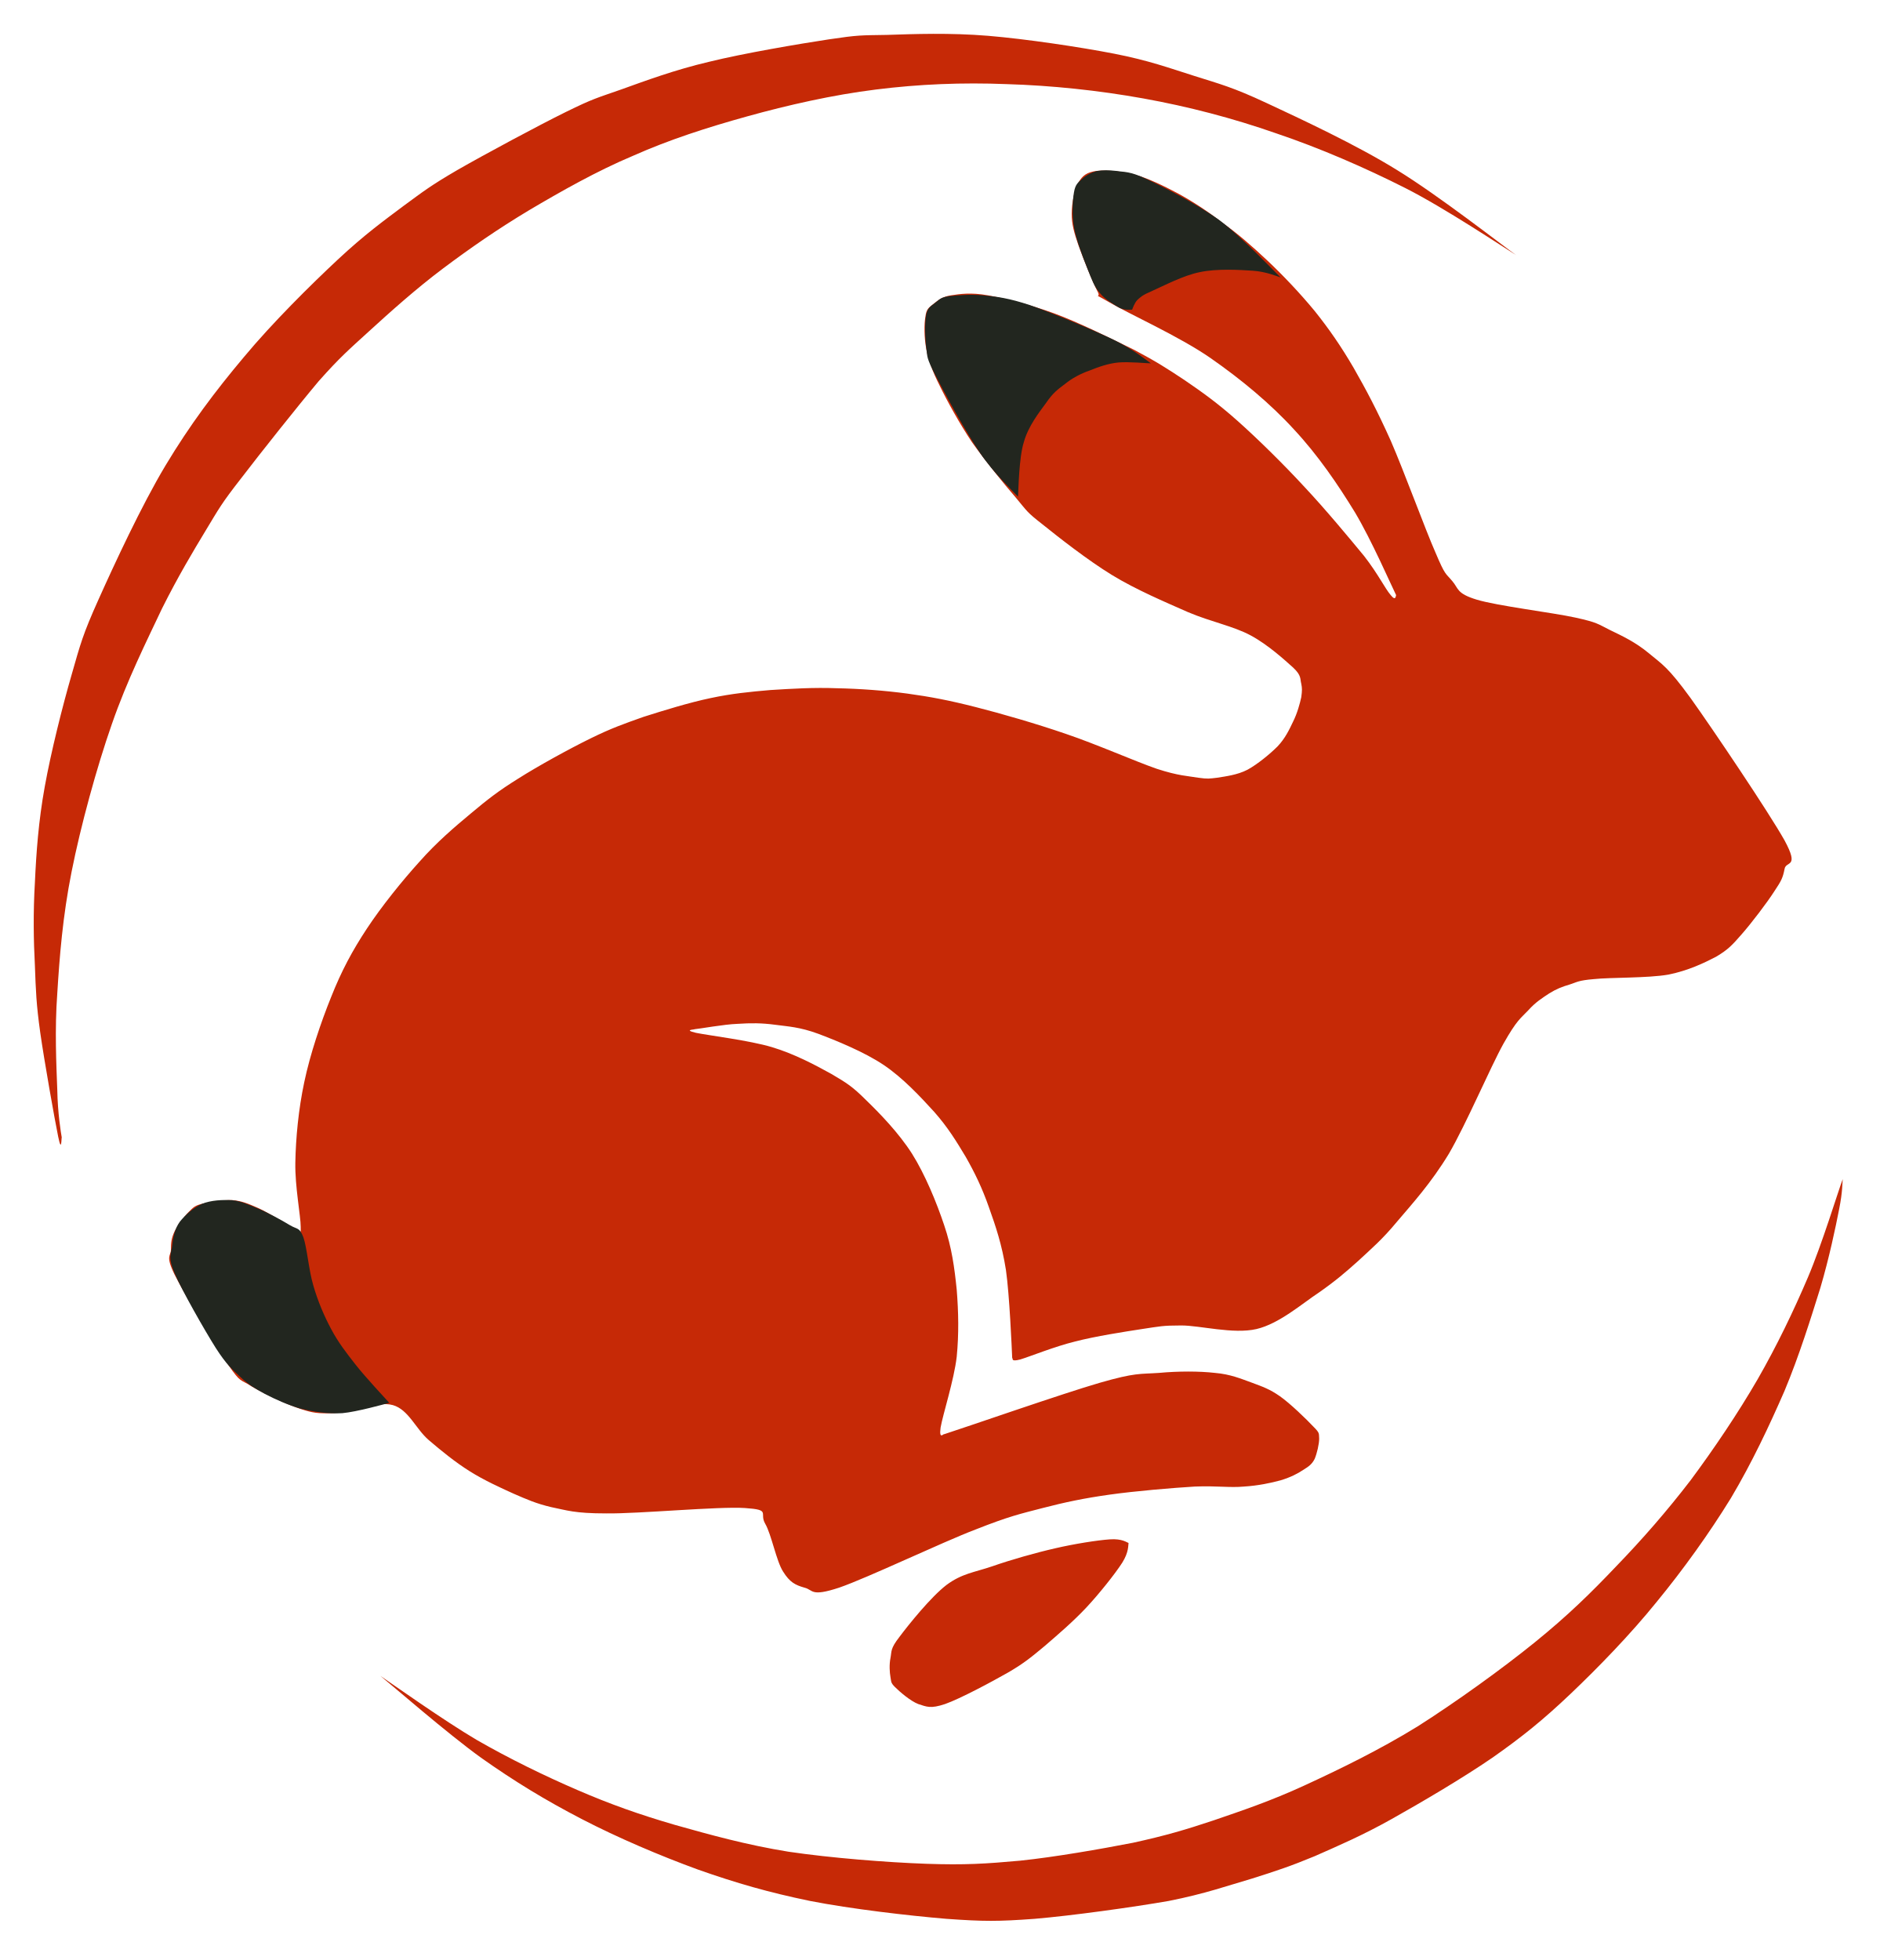
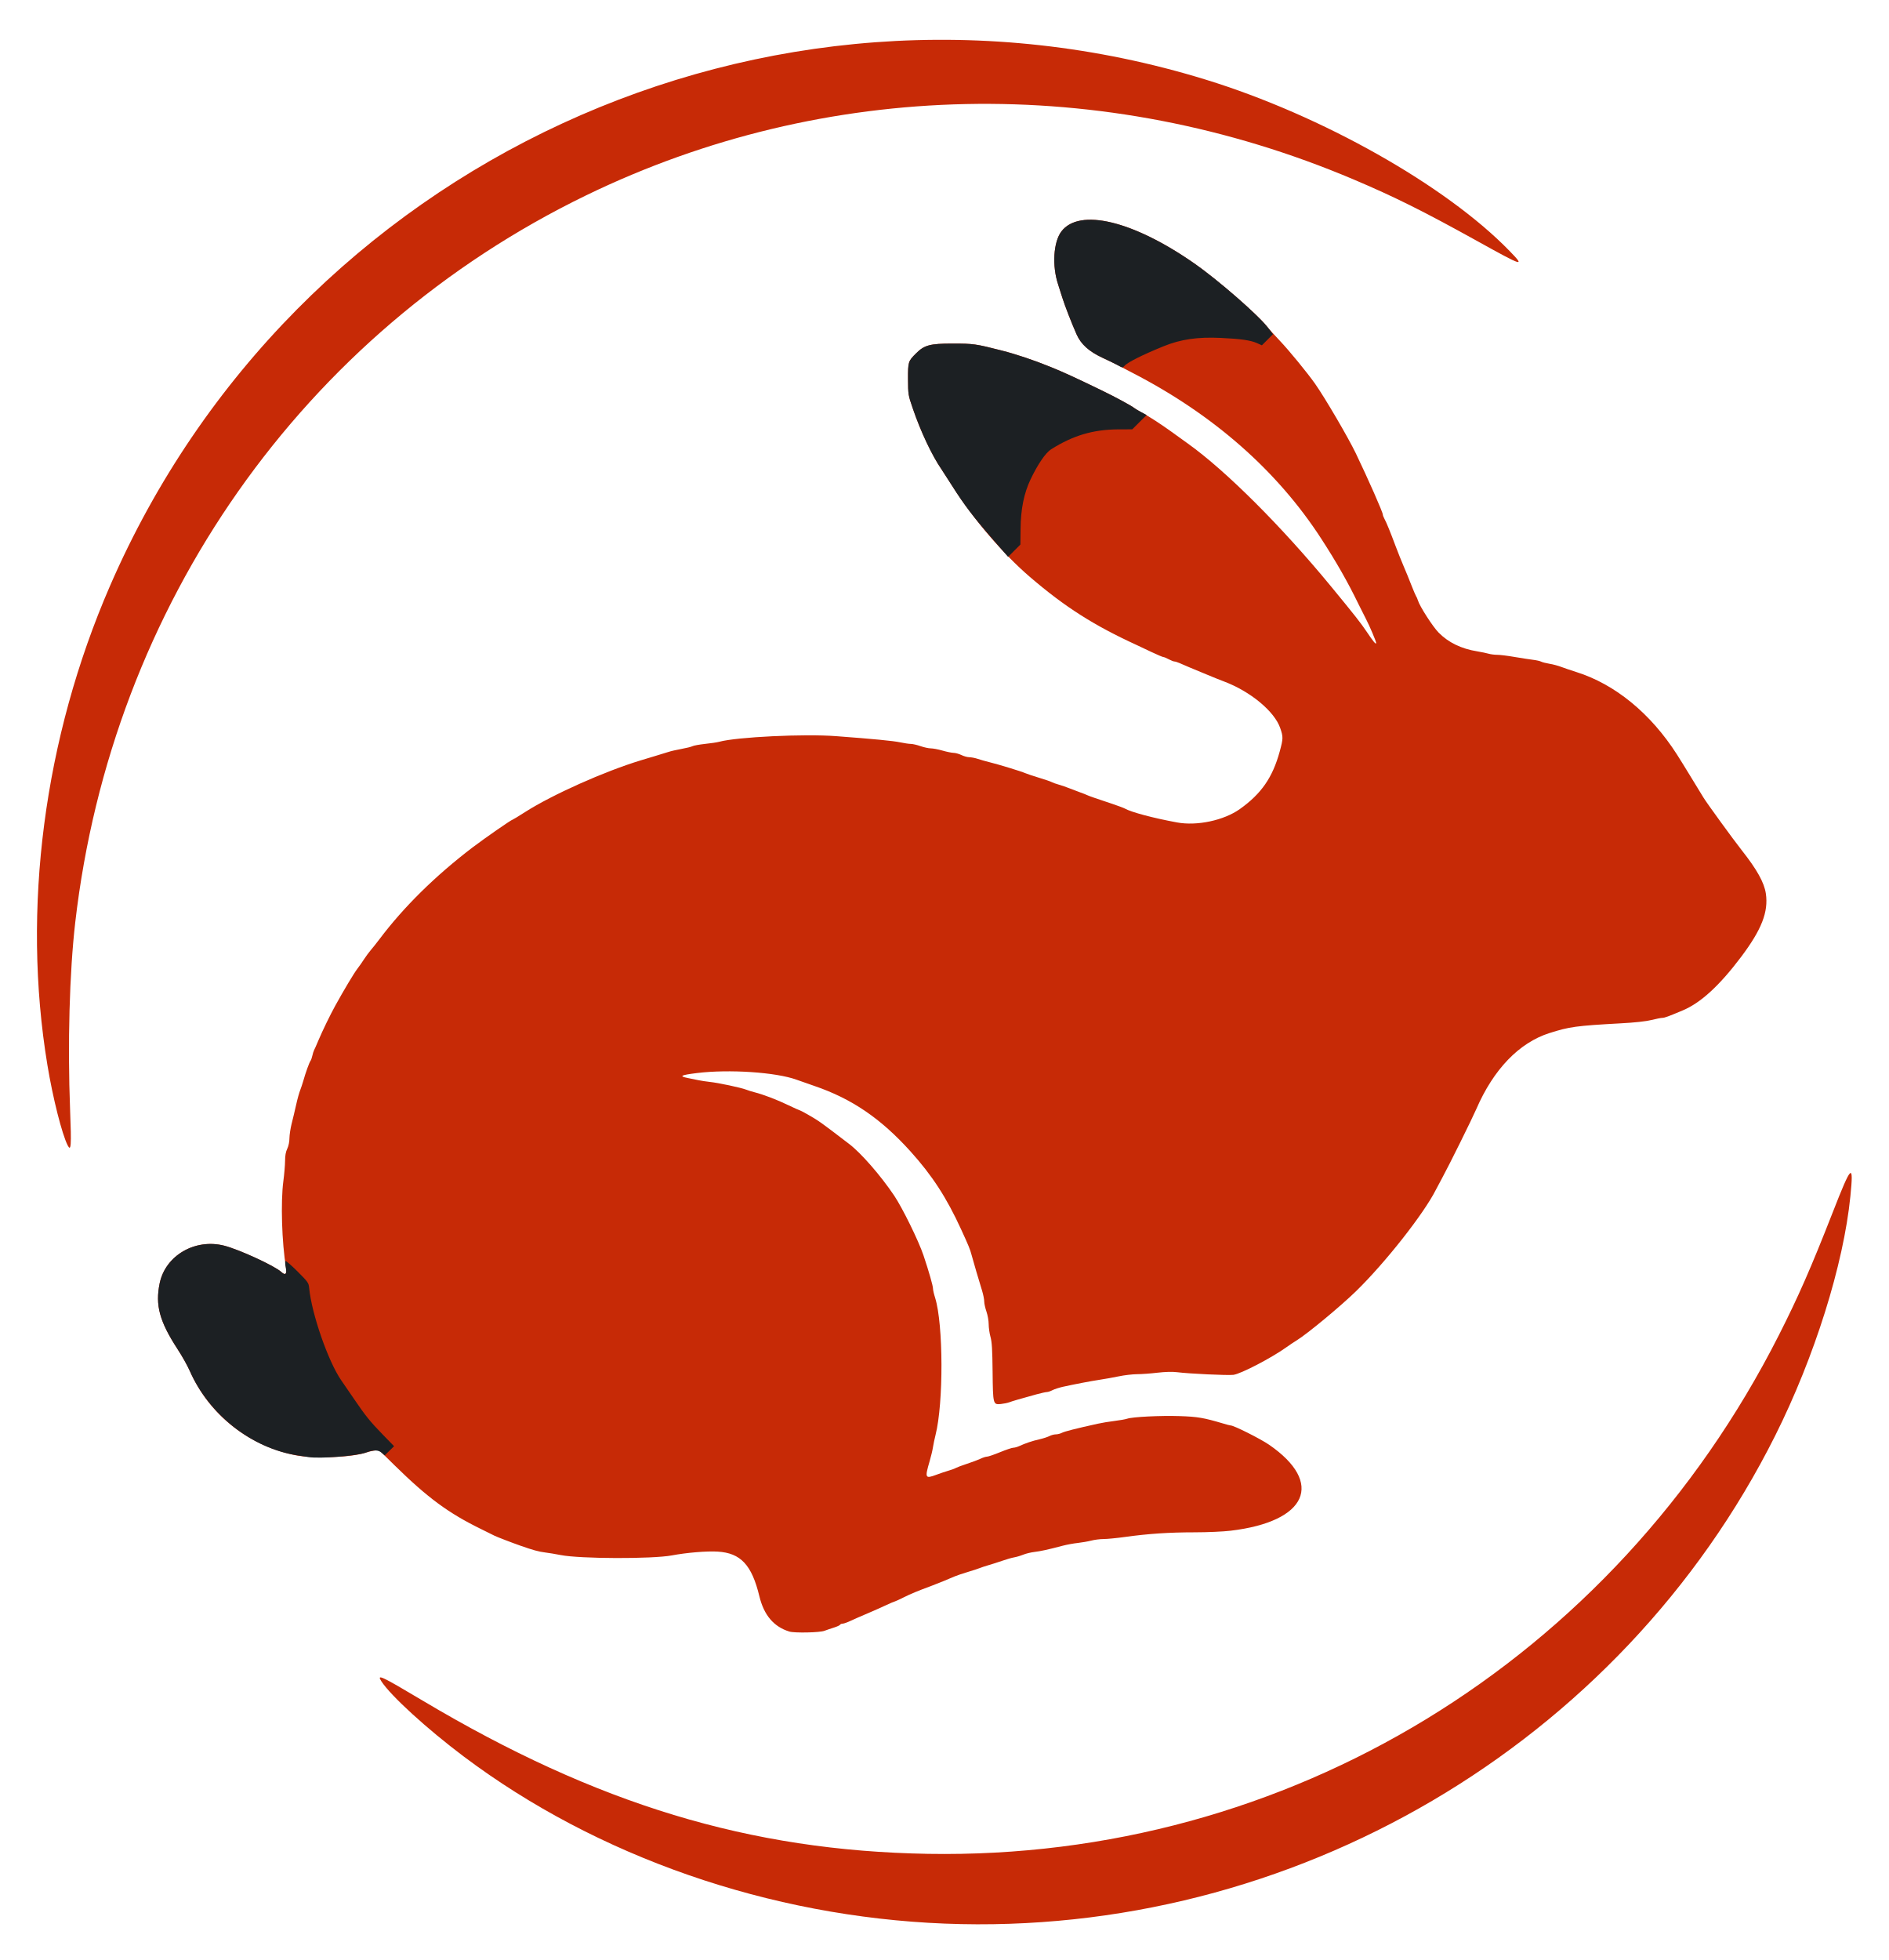
- <svg xmlns="http://www.w3.org/2000/svg" viewBox="42 185 420 438" role="img" aria-label="The Jackrabbit Project mark">
-   <path fill="#C62906" fill-rule="evenodd" d="M 440.8 372.8 C 437.2 366.4 424.8 348.0 419.8 341.0 C 414.7 334.0 413.5 333.5 410.5 331.0 C 407.5 328.5 404.5 327.1 401.8 325.8 C 399.0 324.4 399.0 324.1 394.0 323.0 C 389.0 321.9 376.6 320.4 372.0 319.0 C 367.4 317.6 368.0 316.5 366.5 314.8 C 365.0 313.0 365.0 313.7 362.8 308.5 C 360.5 303.3 355.8 290.4 352.8 283.5 C 349.7 276.6 347.3 272.1 344.5 267.2 C 341.7 262.4 339.0 258.5 335.8 254.5 C 332.5 250.5 328.7 246.5 325.2 243.2 C 321.8 240.0 318.6 237.2 315.2 234.8 C 311.9 232.2 308.5 230.0 305.2 228.2 C 302.0 226.5 298.5 224.8 295.5 224.0 C 292.5 223.2 289.1 223.0 287.0 223.2 C 284.9 223.5 283.9 224.2 283.0 225.8 C 282.1 227.3 281.5 230.4 281.5 232.8 C 281.5 235.1 282.0 236.9 283.0 239.8 C 284.0 242.6 286.1 247.9 287.2 250.0 C 288.4 252.1 285.5 250.0 289.8 252.5 C 294.0 255.0 305.6 260.2 312.5 265.0 C 319.4 269.8 325.9 275.2 331.2 281.0 C 336.6 286.8 341.0 293.3 344.8 299.5 C 348.5 305.7 352.9 315.8 354.0 318.0 C 353.9 318.0 354.0 319.5 352.8 318.0 C 351.5 316.5 350.0 313.3 346.8 309.2 C 343.5 305.2 338.2 298.8 333.5 293.8 C 328.8 288.7 323.0 283.0 318.5 279.0 C 314.0 275.0 310.6 272.6 306.8 270.0 C 302.9 267.4 300.4 265.8 295.5 263.2 C 290.6 260.8 283.0 257.0 277.5 255.0 C 272.0 253.0 266.6 251.7 262.8 251.0 C 258.9 250.3 256.5 250.7 254.5 251.0 C 252.5 251.3 251.5 252.2 250.5 253.0 C 249.5 253.8 249.0 254.1 248.8 255.8 C 248.5 257.4 248.5 260.4 249.0 263.0 C 249.5 265.6 250.3 267.8 252.0 271.2 C 253.7 274.7 256.4 279.6 259.2 283.8 C 262.1 287.9 266.4 293.2 269.0 296.2 C 271.6 299.3 271.4 299.4 275.0 302.2 C 278.6 305.1 285.1 310.2 290.5 313.5 C 295.9 316.8 302.3 319.5 307.5 321.8 C 312.7 324.0 317.6 324.9 321.5 327.0 C 325.4 329.1 329.1 332.5 331.0 334.2 C 332.9 336.0 332.5 336.7 332.8 337.8 C 333.0 338.8 333.0 339.3 332.8 340.8 C 332.5 342.2 331.9 344.4 331.0 346.2 C 330.1 348.1 329.2 350.0 327.5 351.8 C 325.8 353.5 323.0 355.8 320.8 357.0 C 318.5 358.2 315.8 358.5 314.0 358.8 C 312.2 359.0 312.0 359.1 309.8 358.8 C 307.5 358.4 305.4 358.4 300.5 356.8 C 295.6 355.1 287.0 351.3 280.2 349.0 C 273.5 346.7 265.9 344.5 260.0 343.0 C 254.1 341.5 249.9 340.7 244.8 340.0 C 239.6 339.3 234.1 338.9 229.0 338.8 C 223.9 338.6 219.0 338.9 214.2 339.2 C 209.5 339.6 205.5 340.0 200.8 341.0 C 196.0 342.0 190.2 343.8 185.8 345.2 C 181.3 346.8 178.7 347.7 174.0 350.0 C 169.3 352.3 162.2 356.2 157.8 359.0 C 153.3 361.8 150.9 363.7 147.2 366.8 C 143.6 369.8 139.6 373.2 135.8 377.5 C 131.9 381.8 127.3 387.5 124.0 392.5 C 120.7 397.5 118.3 402.0 116.0 407.8 C 113.7 413.5 111.3 420.6 110.0 426.8 C 108.7 432.9 108.1 439.3 108.0 444.8 C 107.9 450.2 109.2 456.7 109.2 459.2 C 109.3 461.8 108.6 459.9 108.5 460.0 C 107.5 459.4 102.2 456.1 99.8 455.0 C 97.3 453.9 96.1 453.4 94.0 453.2 C 91.9 453.1 88.9 453.6 87.2 454.0 C 85.6 454.4 85.3 454.7 84.2 455.8 C 83.2 456.8 81.7 458.8 81.0 460.2 C 80.3 461.7 80.2 462.7 80.2 464.2 C 80.2 465.8 78.9 465.5 81.0 469.8 C 83.1 474.0 90.1 485.8 93.0 490.0 C 95.9 494.2 95.6 493.1 98.2 494.8 C 100.9 496.4 106.0 498.8 109.0 499.8 C 112.0 500.8 113.0 500.9 116.5 500.8 C 120.0 500.6 126.2 498.0 129.8 499.0 C 133.3 500.0 134.9 504.3 137.8 506.8 C 140.6 509.2 143.8 511.8 147.0 513.8 C 150.2 515.8 153.7 517.4 156.8 518.8 C 159.8 520.1 161.8 521.0 165.2 521.8 C 168.7 522.5 170.3 523.2 177.5 523.2 C 184.7 523.3 202.6 521.6 208.5 522.0 C 214.4 522.4 211.6 523.1 213.0 525.5 C 214.4 527.9 215.5 533.9 217.0 536.2 C 218.5 538.6 219.7 539.2 221.8 539.8 C 223.8 540.3 223.1 541.9 229.5 539.8 C 235.9 537.6 252.4 529.7 260.0 526.8 C 267.6 523.8 270.0 523.3 275.0 522.0 C 280.0 520.7 284.3 519.8 290.0 519.0 C 295.7 518.2 304.0 517.5 309.0 517.2 C 314.0 517.0 316.8 517.5 320.0 517.2 C 323.2 517.0 326.0 516.4 328.2 515.8 C 330.5 515.1 332.0 514.3 333.2 513.5 C 334.5 512.7 335.2 512.2 335.8 511.0 C 336.3 509.8 336.8 507.7 336.8 506.5 C 336.7 505.3 337.0 505.3 335.5 503.8 C 334.0 502.2 330.3 498.6 328.0 497.0 C 325.7 495.4 324.2 494.9 321.8 494.0 C 319.3 493.1 317.0 492.1 313.5 491.8 C 310.0 491.4 305.3 491.4 301.0 491.8 C 296.7 492.1 295.8 491.7 287.8 494.0 C 279.8 496.3 257.1 504.2 253.0 505.5 C 252.9 505.3 251.8 506.9 252.2 504.0 C 252.7 501.1 255.2 493.4 255.8 488.2 C 256.3 483.1 256.2 478.2 255.8 473.2 C 255.3 468.3 254.7 463.8 253.0 458.8 C 251.3 453.7 248.7 447.4 245.8 442.8 C 242.8 438.1 238.5 433.7 235.5 430.8 C 232.5 427.8 231.2 427.0 227.8 425.0 C 224.2 423.0 219.5 420.5 214.5 419.0 C 209.5 417.5 200.4 416.4 197.5 415.8 C 194.6 415.1 197.3 415.1 197.2 415.0 C 198.4 414.9 203.8 413.9 206.8 413.8 C 209.8 413.6 212.2 413.6 215.2 414.0 C 218.2 414.4 220.7 414.5 224.8 416.0 C 228.8 417.5 235.2 420.1 239.5 423.0 C 243.8 425.9 247.7 430.1 250.8 433.5 C 253.8 436.9 255.7 440.0 257.8 443.5 C 259.8 447.0 261.5 450.5 263.0 454.8 C 264.5 459.0 265.9 463.1 266.8 468.8 C 267.6 474.4 268.1 486.2 268.2 488.5 C 268.5 488.5 267.7 489.4 270.0 488.8 C 272.3 488.1 277.7 485.9 282.2 484.8 C 286.8 483.6 293.3 482.6 297.2 482.0 C 301.2 481.4 301.8 481.2 306.0 481.2 C 310.2 481.2 317.6 483.2 322.8 482.0 C 327.9 480.8 333.0 476.3 336.8 473.8 C 340.5 471.2 342.6 469.4 345.5 466.8 C 348.4 464.1 350.9 462.0 354.2 458.0 C 357.6 454.0 361.8 449.4 365.8 442.8 C 369.7 436.1 375.0 423.6 378.0 418.2 C 381.0 412.9 381.8 412.6 383.5 410.8 C 385.2 408.9 386.7 408.0 388.2 407.0 C 389.8 406.0 391.1 405.5 392.8 405.0 C 394.4 404.5 394.6 404.1 398.2 403.8 C 401.9 403.4 410.2 403.6 414.8 402.8 C 419.3 401.9 422.8 400.2 425.5 398.8 C 428.2 397.2 429.1 396.2 431.2 393.8 C 433.4 391.3 436.9 386.7 438.5 384.2 C 440.1 381.8 440.4 381.2 440.8 379.2 C 441.1 377.3 444.2 379.1 440.8 372.8 Z  M 380.8 242.0 C 377.7 239.8 363.5 228.7 354.2 223.0 C 345.0 217.3 332.5 211.5 325.0 208.0 C 317.5 204.5 314.7 203.8 309.0 202.0 C 303.3 200.2 298.7 198.5 291.0 197.0 C 283.3 195.5 271.2 193.7 262.8 193.0 C 254.3 192.3 246.2 192.6 240.2 192.8 C 234.3 192.9 233.9 192.8 227.2 193.8 C 220.6 194.8 208.2 196.9 200.5 198.8 C 192.8 200.6 186.1 203.1 180.8 205.0 C 175.4 206.9 174.6 207.0 168.5 210.0 C 162.4 213.0 150.3 219.5 144.2 223.0 C 138.2 226.5 136.7 227.7 132.2 231.0 C 127.8 234.3 123.5 237.4 117.5 243.0 C 111.5 248.6 102.9 257.1 96.5 264.8 C 90.1 272.4 84.4 280.0 79.0 289.0 C 73.6 298.0 67.5 311.2 64.0 319.0 C 60.5 326.8 60.0 328.8 58.0 335.8 C 56.0 342.7 53.4 353.0 52.0 360.8 C 50.6 368.5 50.1 375.6 49.8 382.2 C 49.4 388.9 49.5 395.2 49.8 400.8 C 50.0 406.3 50.1 409.4 51.0 415.8 C 51.9 422.1 54.2 435.1 55.0 439.0 C 55.8 442.9 55.7 439.2 55.8 439.2 C 55.6 438.0 54.9 433.9 54.8 428.5 C 54.6 423.1 54.2 415.1 54.8 407.0 C 55.3 398.9 56.0 389.8 58.0 379.8 C 60.0 369.7 63.6 356.5 67.0 346.8 C 70.4 337.0 74.8 328.2 78.2 321.0 C 81.8 313.8 85.1 308.3 88.0 303.5 C 90.9 298.7 91.5 297.5 95.8 292.0 C 100.0 286.5 108.5 275.8 113.2 270.2 C 118.0 264.8 119.9 263.2 124.5 259.0 C 129.1 254.8 135.0 249.5 141.0 245.0 C 147.0 240.5 153.2 236.2 160.2 232.0 C 167.3 227.8 175.4 223.2 183.5 219.8 C 191.6 216.2 200.0 213.5 209.0 211.0 C 218.0 208.5 228.1 206.2 237.8 205.0 C 247.4 203.8 257.0 203.4 267.0 203.8 C 277.0 204.1 287.5 205.2 297.5 207.0 C 307.5 208.8 317.5 211.4 327.2 214.8 C 337.0 218.1 347.1 222.5 356.0 227.0 C 364.9 231.5 377.9 240.2 380.8 242.0 Z  M 453.8 448.5 C 452.8 451.1 449.2 463.0 446.0 470.5 C 442.8 478.0 439.1 485.7 434.8 493.2 C 430.4 500.8 425.0 508.8 419.8 515.8 C 414.5 522.7 409.0 529.0 403.2 535.0 C 397.5 541.0 392.4 546.0 385.0 552.0 C 377.6 558.0 367.3 565.4 358.8 570.8 C 350.2 576.1 341.1 580.5 333.5 584.0 C 325.9 587.5 319.6 589.6 313.2 591.8 C 306.9 593.9 302.5 595.2 295.2 596.8 C 288.0 598.2 277.7 600.0 270.0 600.8 C 262.3 601.5 257.6 601.8 249.0 601.5 C 240.4 601.2 227.6 600.2 218.2 598.8 C 208.9 597.3 200.6 595.0 192.8 592.8 C 184.9 590.5 178.4 588.2 171.0 585.0 C 163.6 581.8 155.8 578.0 148.5 573.8 C 141.2 569.5 129.5 561.2 127.0 559.5 C 129.6 561.6 142.0 572.4 149.5 577.8 C 157.0 583.1 163.9 587.3 172.0 591.5 C 180.1 595.7 189.5 599.7 198.0 602.8 C 206.5 605.8 213.8 607.9 223.0 609.8 C 232.2 611.6 245.1 613.1 253.5 613.8 C 261.9 614.4 265.0 614.4 273.2 613.8 C 281.5 613.1 295.2 611.2 303.2 609.8 C 311.3 608.2 316.3 606.4 321.8 604.8 C 327.2 603.1 330.5 602.0 335.8 599.8 C 341.0 597.5 346.4 595.2 353.0 591.5 C 359.6 587.8 368.8 582.4 375.5 577.8 C 382.2 573.1 386.9 569.3 393.0 563.5 C 399.1 557.7 406.3 550.3 412.2 543.0 C 418.2 535.7 424.0 527.6 428.8 519.8 C 433.5 511.9 437.4 503.6 440.8 495.8 C 444.1 487.9 446.7 479.5 448.8 472.8 C 450.8 466.0 452.2 459.3 453.0 455.2 C 453.8 451.2 453.7 449.3 453.8 448.5 Z  M 294.2 529.8 C 293.8 529.7 292.8 528.8 290.0 529.0 C 287.2 529.2 282.1 530.0 277.8 531.0 C 273.4 532.0 267.8 533.6 263.8 535.0 C 259.7 536.4 257.0 536.6 253.5 539.2 C 250.0 541.9 245.1 548.0 243.0 550.8 C 240.9 553.5 241.3 554.0 241.0 555.5 C 240.7 557.0 240.8 558.7 241.0 559.8 C 241.2 560.8 241.0 561.0 242.0 562.0 C 243.0 563.0 245.4 565.1 247.2 565.8 C 249.1 566.4 249.9 566.9 253.2 565.8 C 256.6 564.6 263.5 560.9 267.2 558.8 C 271.0 556.6 272.6 555.2 275.5 552.8 C 278.4 550.3 281.9 547.3 284.8 544.2 C 287.6 541.2 291.2 536.7 292.8 534.2 C 294.3 531.8 294.1 530.3 294.2 529.8 Z " />
-   <path fill="#22261F" fill-rule="evenodd" d="M 82.2 458.0 C 81.1 459.5 80.7 461.3 80.5 463.2 C 80.3 465.2 79.4 465.7 81.0 469.5 C 82.6 473.3 87.8 482.4 90.2 486.2 C 92.7 490.1 93.9 491.0 95.8 492.8 C 97.6 494.5 99.0 495.3 101.2 496.5 C 103.5 497.7 106.4 499.0 109.2 499.8 C 112.1 500.5 115.2 501.0 118.5 500.8 C 121.8 500.5 127.8 498.8 129.0 498.5 C 128.1 497.5 123.7 492.8 121.5 490.0 C 119.3 487.2 117.6 485.0 116.0 482.0 C 114.4 479.0 113.0 475.7 112.0 472.2 C 111.0 468.8 110.6 463.8 109.8 461.5 C 108.9 459.2 108.5 459.8 106.8 458.8 C 105.0 457.7 101.7 455.9 99.5 455.0 C 97.3 454.1 95.8 453.4 93.8 453.2 C 91.7 453.1 89.2 453.2 87.2 454.0 C 85.3 454.8 83.4 456.5 82.2 458.0 Z  M 254.0 251.2 C 252.2 251.5 252.1 251.8 251.2 252.5 C 250.4 253.2 249.4 253.5 249.0 255.2 C 248.6 257.0 248.7 260.5 249.0 262.8 C 249.3 265.0 249.0 264.8 251.0 268.8 C 253.0 272.7 257.9 281.7 261.0 286.2 C 264.1 290.8 268.5 294.9 269.5 296.0 C 269.6 294.6 269.7 287.2 270.8 283.8 C 271.8 280.2 274.2 277.2 275.8 275.0 C 277.3 272.8 278.4 272.0 280.0 270.8 C 281.6 269.5 283.5 268.5 285.5 267.8 C 287.5 267.0 289.7 266.2 292.0 266.0 C 294.3 265.8 298.4 266.2 299.2 266.2 C 298.3 265.6 295.5 263.2 291.0 261.0 C 286.5 258.8 277.1 254.9 272.2 253.2 C 267.4 251.6 264.8 251.3 261.8 251.0 C 258.7 250.7 255.8 251.0 254.0 251.2 Z  M 282.0 228.0 C 281.7 229.8 281.5 232.9 282.0 235.8 C 282.5 238.6 284.0 242.5 285.0 245.0 C 286.0 247.5 286.5 249.0 287.8 250.5 C 289.0 252.0 291.0 253.1 292.2 253.8 C 293.5 254.4 294.7 254.2 295.0 254.2 C 295.1 254.0 295.5 252.7 296.2 252.0 C 297.0 251.3 297.2 251.0 299.5 250.0 C 301.8 249.0 306.5 246.5 310.2 245.8 C 314.0 245.0 319.0 245.3 322.0 245.5 C 325.0 245.7 327.5 246.8 328.2 247.0 C 326.6 245.5 319.5 237.9 314.5 234.2 C 309.5 230.6 302.1 226.8 298.2 225.0 C 294.4 223.2 293.3 223.5 291.5 223.2 C 289.7 223.0 288.5 223.0 287.2 223.2 C 286.0 223.5 284.6 224.2 283.8 225.0 C 282.9 225.8 282.3 226.2 282.0 228.0 Z " />
+ <svg xmlns="http://www.w3.org/2000/svg" viewBox="40 36 424 440" role="img" aria-label="The Jackrabbit Project mark">
+   <path fill="#c72a06" fill-rule="evenodd" d="M252.12 467.83C212.79 466.27 174.08 452.83 144.12 430.31C135.87 424.11 127.74 416.69 125.63 413.43C124.53 411.72 125.57 412.21 134.89 417.76C174.01 441.06 208.38 451.48 248.38 452.17C329.10 453.55 402.31 408.94 439.42 335.75C443.78 327.15 446.62 320.69 451.49 308.25C455.76 297.32 456.26 296.86 455.49 304.54C453.96 319.88 447.44 340.64 438.62 358.26C403.86 427.67 330.23 470.93 252.12 467.83ZM217.25 402.27C213.76 401.20 211.55 398.61 210.52 394.38C208.81 387.29 206.32 384.63 201.14 384.32C198.70 384.17 194.16 384.55 190.88 385.17C186.47 386.00 170.18 385.95 165.88 385.09C164.78 384.87 163.20 384.61 162.38 384.51C160.95 384.33 159.70 383.99 156.88 383.00C154.96 382.33 151.49 380.99 151.03 380.75C150.81 380.63 149.44 379.95 148.00 379.25C140.68 375.67 136.02 372.23 128.60 364.95L125.07 361.48L123.97 361.65C123.37 361.75 122.59 361.93 122.25 362.06C119.29 363.16 110.47 363.51 106.33 362.68C95.76 360.56 86.89 353.48 82.61 343.75C82.10 342.58 80.87 340.39 79.88 338.88C75.81 332.64 74.83 328.99 75.86 324.05C77.17 317.83 83.81 313.98 90.34 315.64C93.73 316.51 101.70 320.18 103.17 321.55C104.06 322.38 104.46 322.01 104.22 320.59C103.28 314.96 103.00 305.79 103.63 301.12C103.83 299.61 104.00 297.59 104.01 296.62C104.01 295.42 104.17 294.56 104.50 293.88C104.79 293.28 104.99 292.33 104.99 291.53C105.00 290.79 105.22 289.33 105.48 288.28C105.75 287.23 106.21 285.31 106.50 284.00C106.79 282.69 107.20 281.23 107.40 280.75C107.59 280.27 107.91 279.31 108.11 278.62C108.61 276.83 109.46 274.48 109.72 274.15C109.84 274.00 110.03 273.48 110.13 273.01C110.23 272.53 110.41 271.97 110.52 271.76C110.64 271.55 111.09 270.53 111.52 269.50C112.41 267.40 114.14 263.83 115.29 261.75C117.23 258.23 119.44 254.54 120.22 253.51C120.70 252.89 121.38 251.91 121.75 251.33C122.13 250.74 122.79 249.84 123.23 249.32C123.68 248.80 124.57 247.68 125.21 246.83C130.68 239.57 137.73 232.63 146.12 226.23C148.95 224.09 154.84 220.00 155.11 220.00C155.18 220.00 156.45 219.23 157.93 218.28C164.06 214.38 175.71 209.17 183.88 206.69C184.56 206.48 185.97 206.06 187.00 205.75C188.03 205.44 189.38 205.03 190.00 204.83C190.62 204.62 191.99 204.31 193.05 204.12C194.11 203.93 195.20 203.66 195.47 203.52C195.74 203.37 197.02 203.14 198.30 203.00C199.58 202.87 201.02 202.65 201.50 202.52C205.45 201.44 220.62 200.71 227.76 201.26C236.28 201.90 240.51 202.31 242.08 202.64C243.02 202.84 244.12 203.00 244.52 203.00C244.93 203.00 245.90 203.22 246.69 203.50C247.47 203.77 248.51 204.00 248.99 204.00C249.48 204.00 250.66 204.22 251.63 204.50C252.59 204.78 253.71 205.00 254.12 205.01C254.54 205.01 255.32 205.23 255.88 205.50C256.43 205.77 257.24 205.99 257.68 205.99C258.12 206.00 258.96 206.16 259.55 206.36C260.14 206.56 261.30 206.89 262.12 207.09C264.30 207.63 269.25 209.14 270.26 209.58C270.73 209.78 272.14 210.25 273.38 210.62C274.61 210.99 275.85 211.41 276.12 211.56C276.39 211.71 277.12 211.97 277.74 212.14C278.37 212.32 279.49 212.70 280.25 213.01C281.01 213.31 282.07 213.71 282.62 213.91C283.18 214.10 283.85 214.37 284.12 214.50C284.64 214.74 285.97 215.20 289.88 216.50C291.11 216.92 292.33 217.37 292.57 217.51C294.00 218.33 299.01 219.66 304.30 220.63C308.77 221.46 314.82 220.17 318.39 217.63C323.22 214.20 325.76 210.53 327.35 204.70C328.14 201.80 328.15 201.43 327.46 199.44C326.18 195.70 320.77 191.22 314.88 189.00C314.05 188.69 312.31 187.99 311.00 187.44C309.69 186.90 307.95 186.17 307.12 185.83C306.30 185.49 305.27 185.05 304.84 184.85C304.40 184.66 303.90 184.50 303.71 184.50C303.52 184.50 302.95 184.27 302.43 184.00C301.92 183.72 301.38 183.50 301.22 183.50C301.07 183.50 299.86 182.99 298.53 182.36C297.21 181.73 295.79 181.06 295.38 180.87C285.62 176.40 279.16 172.29 271.25 165.51C265.23 160.34 258.58 152.58 253.99 145.36C252.85 143.58 251.71 141.80 251.44 141.41C249.27 138.26 246.74 132.92 244.98 127.75C243.92 124.67 243.91 124.58 243.89 121.11C243.88 117.24 243.92 117.10 245.65 115.37C247.54 113.47 248.79 113.13 253.88 113.13C258.58 113.13 259.08 113.20 264.88 114.68C268.21 115.53 272.09 116.83 275.88 118.37C278.80 119.55 281.23 120.67 287.50 123.70C290.44 125.12 294.08 127.10 294.75 127.63C294.96 127.80 295.74 128.27 296.50 128.68C298.10 129.54 300.67 131.21 303.04 132.92C303.96 133.58 305.65 134.80 306.79 135.62C315.32 141.73 327.77 154.16 338.85 167.62C344.24 174.17 345.56 175.85 346.95 177.92C348.40 180.09 349.00 180.79 349.00 180.33C349.00 179.97 347.51 176.46 346.75 175.02C346.35 174.25 345.58 172.72 345.04 171.62C342.65 166.69 340.11 162.23 336.70 156.97C326.78 141.65 312.42 129.04 294.27 119.69C292.68 118.87 291.09 118.04 290.75 117.85C290.41 117.67 288.94 116.96 287.50 116.29C284.52 114.90 282.74 113.29 281.76 111.11C280.66 108.64 279.08 104.58 278.51 102.75C278.19 101.72 277.78 100.42 277.60 99.88C276.20 95.69 276.53 90.32 278.33 87.95C282.37 82.66 294.39 85.54 308.12 95.10C313.14 98.59 322.24 106.46 324.40 109.18C324.92 109.84 326.26 111.33 327.38 112.50C329.38 114.59 333.55 119.68 335.27 122.12C337.50 125.28 342.69 134.15 344.43 137.75C347.21 143.54 350.50 150.99 350.50 151.51C350.50 151.67 350.66 152.10 350.86 152.46C351.31 153.28 352.16 155.35 353.38 158.62C353.90 160.00 354.71 162.03 355.18 163.12C355.66 164.22 356.44 166.14 356.92 167.38C357.40 168.61 357.89 169.74 357.99 169.88C358.10 170.01 358.27 170.41 358.37 170.75C358.76 172.08 361.69 176.65 363.03 178.01C365.22 180.24 368.15 181.66 371.75 182.23C372.64 182.38 373.77 182.61 374.25 182.75C374.73 182.89 375.61 183.00 376.21 183.00C376.80 183.00 378.55 183.21 380.08 183.48C381.62 183.74 383.49 184.03 384.23 184.12C384.98 184.21 385.80 184.39 386.05 184.53C386.31 184.67 387.16 184.88 387.93 185.01C388.70 185.13 389.91 185.46 390.61 185.73C391.30 185.99 392.80 186.50 393.94 186.86C402.62 189.58 410.65 196.15 416.55 205.38C417.17 206.35 418.62 208.68 419.77 210.58C420.93 212.47 422.17 214.50 422.52 215.08C423.32 216.38 429.20 224.47 431.10 226.88C434.51 231.20 436.15 234.14 436.51 236.61C437.11 240.72 435.56 244.69 430.95 250.82C426.11 257.25 421.89 261.12 417.88 262.81C414.66 264.17 413.76 264.50 413.26 264.50C412.97 264.50 411.87 264.72 410.81 264.98C409.56 265.29 407.10 265.56 403.88 265.73C393.89 266.28 392.38 266.49 387.90 267.92C381.11 270.08 375.35 276.06 371.50 284.96C370.54 287.17 365.37 297.62 363.86 300.38C363.27 301.48 362.60 302.71 362.40 303.12C359.68 308.51 351.02 319.50 344.47 325.88C340.95 329.30 333.55 335.43 331.18 336.89C330.52 337.29 329.51 337.97 328.93 338.39C325.61 340.79 318.56 344.46 316.93 344.64C315.56 344.79 307.02 344.39 304.25 344.04C303.21 343.91 301.63 343.96 299.88 344.16C298.36 344.34 296.31 344.49 295.31 344.49C294.31 344.50 292.45 344.71 291.18 344.98C289.91 345.24 287.98 345.59 286.88 345.75C284.86 346.06 281.38 346.72 278.62 347.33C277.80 347.52 276.76 347.85 276.32 348.08C275.88 348.31 275.32 348.50 275.07 348.50C274.83 348.50 273.78 348.73 272.75 349.01C269.01 350.04 267.36 350.52 266.62 350.80C266.21 350.95 265.35 351.12 264.71 351.19C262.98 351.35 262.96 351.26 262.88 343.90C262.83 339.02 262.73 337.29 262.41 336.13C262.18 335.32 262.00 334.02 262.00 333.25C262.00 332.48 261.77 331.22 261.50 330.44C261.23 329.65 261.00 328.64 261.00 328.19C261.01 327.74 260.79 326.64 260.52 325.75C260.25 324.86 259.68 322.94 259.24 321.50C258.81 320.06 258.31 318.31 258.13 317.62C257.83 316.46 257.46 315.57 255.82 312.00C252.54 304.84 249.31 299.87 244.41 294.44C237.74 287.06 231.25 282.65 222.88 279.79C221.64 279.37 219.84 278.74 218.88 278.39C214.25 276.70 203.69 276.00 196.49 276.89C192.86 277.34 192.38 277.59 194.41 278.00C195.22 278.16 196.32 278.39 196.88 278.50C197.43 278.62 198.55 278.79 199.38 278.88C201.29 279.08 206.36 280.16 207.50 280.60C207.98 280.79 208.82 281.05 209.38 281.19C211.46 281.72 214.47 282.87 217.14 284.16C218.39 284.76 219.48 285.25 219.57 285.25C219.65 285.25 220.43 285.66 221.30 286.15C223.98 287.69 224.11 287.79 230.70 292.83C233.37 294.87 237.77 299.92 240.78 304.40C242.64 307.17 246.27 314.56 247.36 317.81C248.59 321.48 249.50 324.65 249.50 325.30C249.50 325.60 249.71 326.52 249.98 327.36C251.83 333.28 251.88 350.97 250.07 358.12C249.86 358.95 249.60 360.19 249.49 360.88C249.39 361.56 249.05 362.97 248.75 364.00C247.63 367.81 247.73 368.01 250.22 367.08C251.13 366.74 252.38 366.32 253.01 366.14C253.63 365.97 254.36 365.70 254.63 365.54C254.90 365.39 256.02 364.97 257.12 364.61C258.23 364.25 259.58 363.74 260.14 363.48C260.70 363.21 261.38 363.00 261.64 363.00C261.91 363.00 263.22 362.55 264.56 362.00C265.90 361.45 267.24 361.00 267.53 361.00C267.81 361.00 268.40 360.84 268.84 360.64C270.20 360.01 271.82 359.46 273.40 359.11C274.23 358.92 275.24 358.59 275.65 358.38C276.05 358.17 276.69 358.00 277.07 358.00C277.46 358.00 278.08 357.84 278.45 357.65C279.06 357.34 281.44 356.73 286.50 355.61C287.39 355.41 289.08 355.13 290.25 354.99C291.42 354.85 292.71 354.62 293.12 354.48C294.33 354.07 300.55 353.76 304.88 353.90C308.87 354.03 310.28 354.27 314.50 355.52C315.39 355.79 316.22 356.01 316.34 356.00C317.04 355.99 322.97 358.97 324.95 360.32C337.41 368.89 333.53 377.59 316.33 379.63C314.71 379.83 311.07 379.99 308.25 379.99C302.51 379.99 297.78 380.31 292.70 381.02C290.81 381.28 288.61 381.50 287.81 381.50C287.01 381.50 285.74 381.66 284.99 381.86C284.24 382.05 282.89 382.28 282.00 382.38C281.11 382.47 279.59 382.75 278.62 383.00C275.38 383.86 273.63 384.24 272.25 384.40C271.49 384.49 270.37 384.76 269.75 385.01C269.13 385.26 268.22 385.53 267.73 385.61C267.24 385.69 266.00 386.04 264.98 386.40C263.96 386.75 262.56 387.20 261.88 387.39C261.19 387.59 260.40 387.85 260.12 387.97C259.85 388.09 258.61 388.50 257.38 388.87C256.14 389.24 254.79 389.70 254.38 389.88C252.98 390.50 250.63 391.45 249.25 391.97C245.94 393.20 244.52 393.79 242.88 394.61C241.91 395.10 241.04 395.49 240.95 395.50C240.85 395.50 239.95 395.88 238.95 396.35C237.94 396.82 236.39 397.51 235.50 397.89C234.61 398.27 233.31 398.83 232.62 399.13C231.94 399.44 230.96 399.87 230.46 400.10C229.96 400.32 229.38 400.50 229.16 400.50C228.95 400.50 228.71 400.61 228.63 400.74C228.55 400.88 227.95 401.15 227.30 401.36C226.65 401.56 225.68 401.89 225.12 402.10C224.05 402.51 218.42 402.62 217.25 402.27ZM55.19 293.11C53.91 290.58 51.87 282.50 50.65 275.12C44.85 240.09 49.86 201.70 64.69 167.55C105.92 72.60 212.22 23.51 310.81 53.90C336.77 61.90 364.68 77.64 378.94 92.32C382.53 96.01 382.11 95.89 371.75 90.14C359.63 83.42 353.11 80.17 343.88 76.26C287.72 52.48 225.35 53.78 171.62 79.85C108.02 110.71 65.10 171.80 56.89 243.12C55.60 254.36 55.16 270.31 55.74 285.17C56.06 293.26 55.96 294.63 55.19 293.11Z" />
+   <path fill="#1c2023" fill-rule="evenodd" d="M109.25 363.10C108.91 363.04 107.78 362.87 106.75 362.71C96.55 361.14 86.94 353.60 82.61 343.75C82.10 342.58 80.87 340.39 79.88 338.88C75.81 332.64 74.83 328.99 75.86 324.05C77.17 317.83 83.81 313.98 90.34 315.64C93.73 316.51 101.70 320.18 103.17 321.55C104.09 322.41 104.47 322.02 104.16 320.53C104.02 319.83 103.99 319.18 104.09 319.08C104.19 318.98 105.40 320.03 106.79 321.41C109.18 323.81 109.31 323.99 109.42 325.15C109.98 330.97 113.71 341.67 116.63 345.88C117.30 346.84 118.61 348.75 119.54 350.12C122.08 353.85 123.09 355.11 125.92 358.02L128.49 360.66L127.43 361.69L126.38 362.72L125.67 362.11C124.94 361.47 123.85 361.46 122.25 362.06C120.13 362.85 111.89 363.51 109.25 363.10ZM262.81 156.93C258.58 152.08 256.47 149.31 253.87 145.19C252.80 143.50 251.71 141.80 251.44 141.41C249.29 138.31 246.75 132.92 244.98 127.75C243.92 124.67 243.91 124.58 243.89 121.11C243.88 117.24 243.92 117.10 245.65 115.37C247.54 113.47 248.79 113.13 253.88 113.13C258.58 113.13 259.08 113.20 264.88 114.68C268.21 115.53 272.09 116.83 275.88 118.37C278.80 119.55 281.23 120.67 287.50 123.70C290.47 125.14 294.09 127.10 294.75 127.64C294.96 127.80 295.65 128.22 296.30 128.55L297.47 129.17L295.85 130.77L294.24 132.38L291.06 132.39C285.41 132.43 280.94 133.76 276.01 136.87C274.79 137.64 273.02 140.23 271.42 143.58C269.91 146.76 269.20 150.27 269.16 154.80L269.12 158.25L267.74 159.63L266.36 161.01L262.81 156.93ZM291.00 118.00C290.52 117.73 288.94 116.96 287.50 116.29C284.52 114.90 282.74 113.29 281.76 111.11C280.66 108.64 279.08 104.58 278.51 102.75C278.19 101.72 277.78 100.42 277.60 99.88C276.20 95.69 276.53 90.32 278.33 87.95C282.37 82.66 294.39 85.54 308.12 95.10C313.55 98.87 322.66 106.83 324.79 109.66L325.84 111.03L324.59 112.28L323.35 113.52L322.21 113.01C320.78 112.38 318.60 112.07 314.12 111.86C308.92 111.61 305.10 112.17 301.25 113.74C296.55 115.65 293.13 117.37 292.51 118.12C292.11 118.60 292.06 118.59 291.00 118.00Z" />
</svg>
